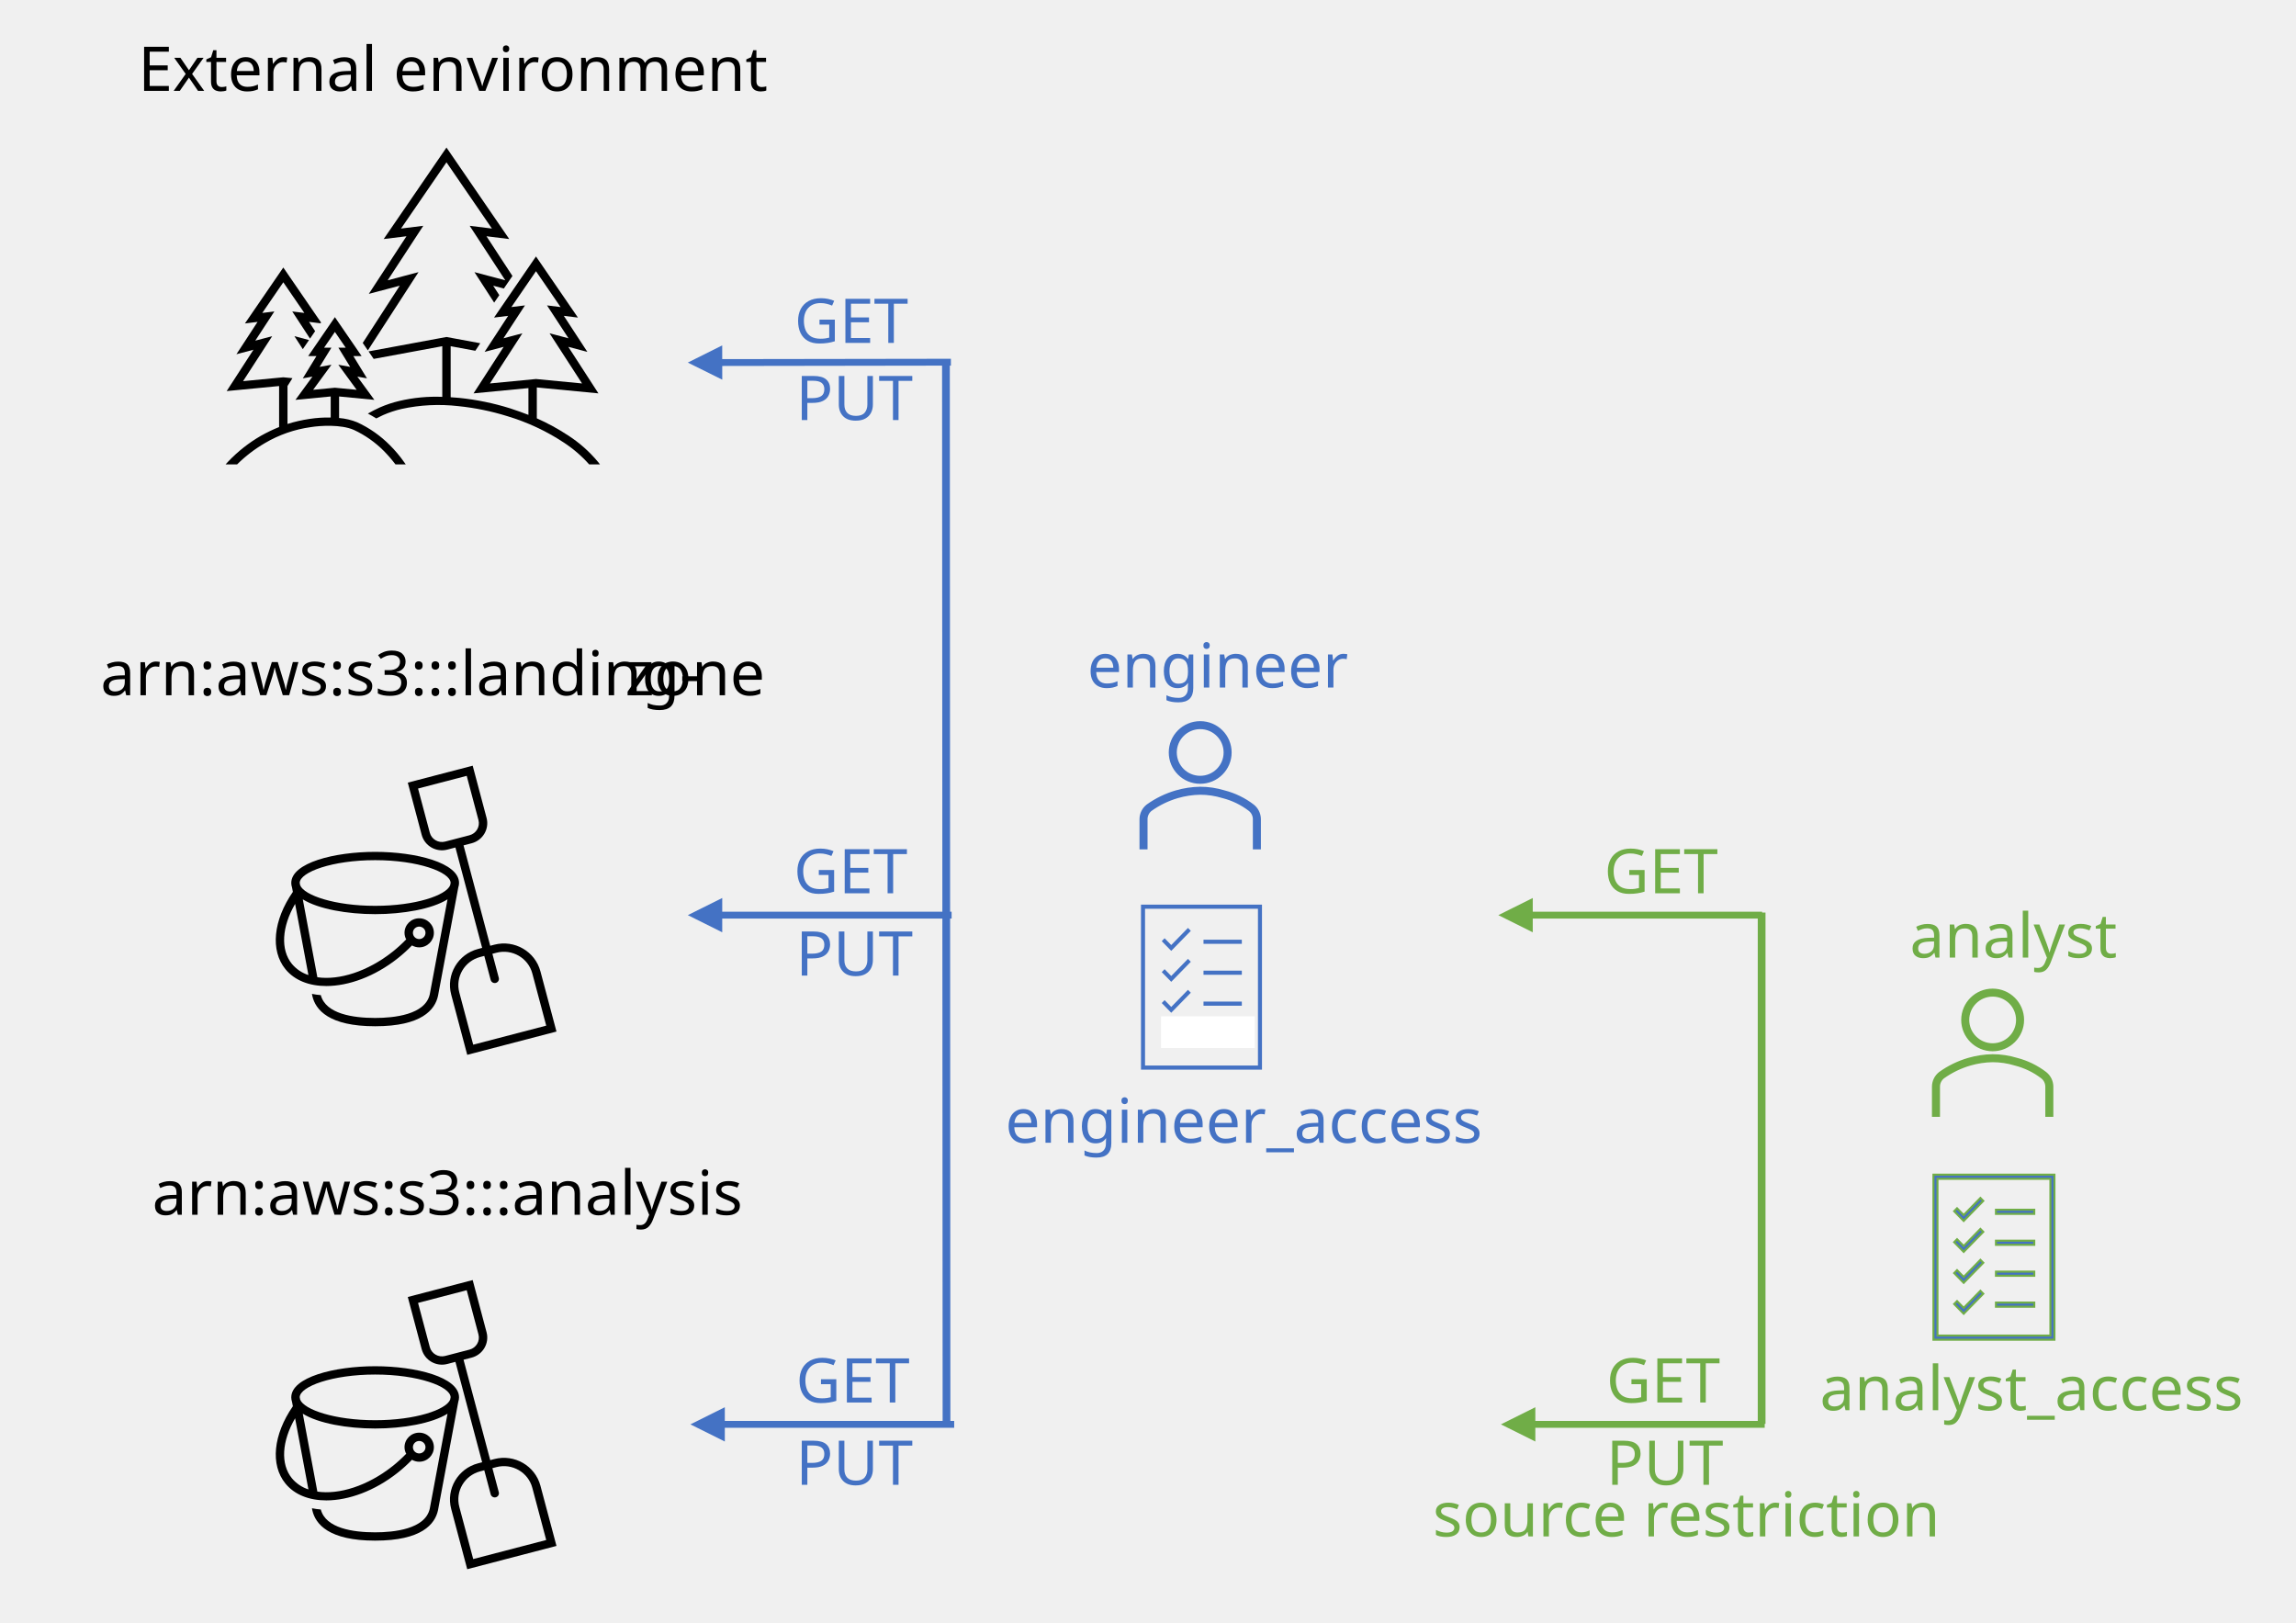
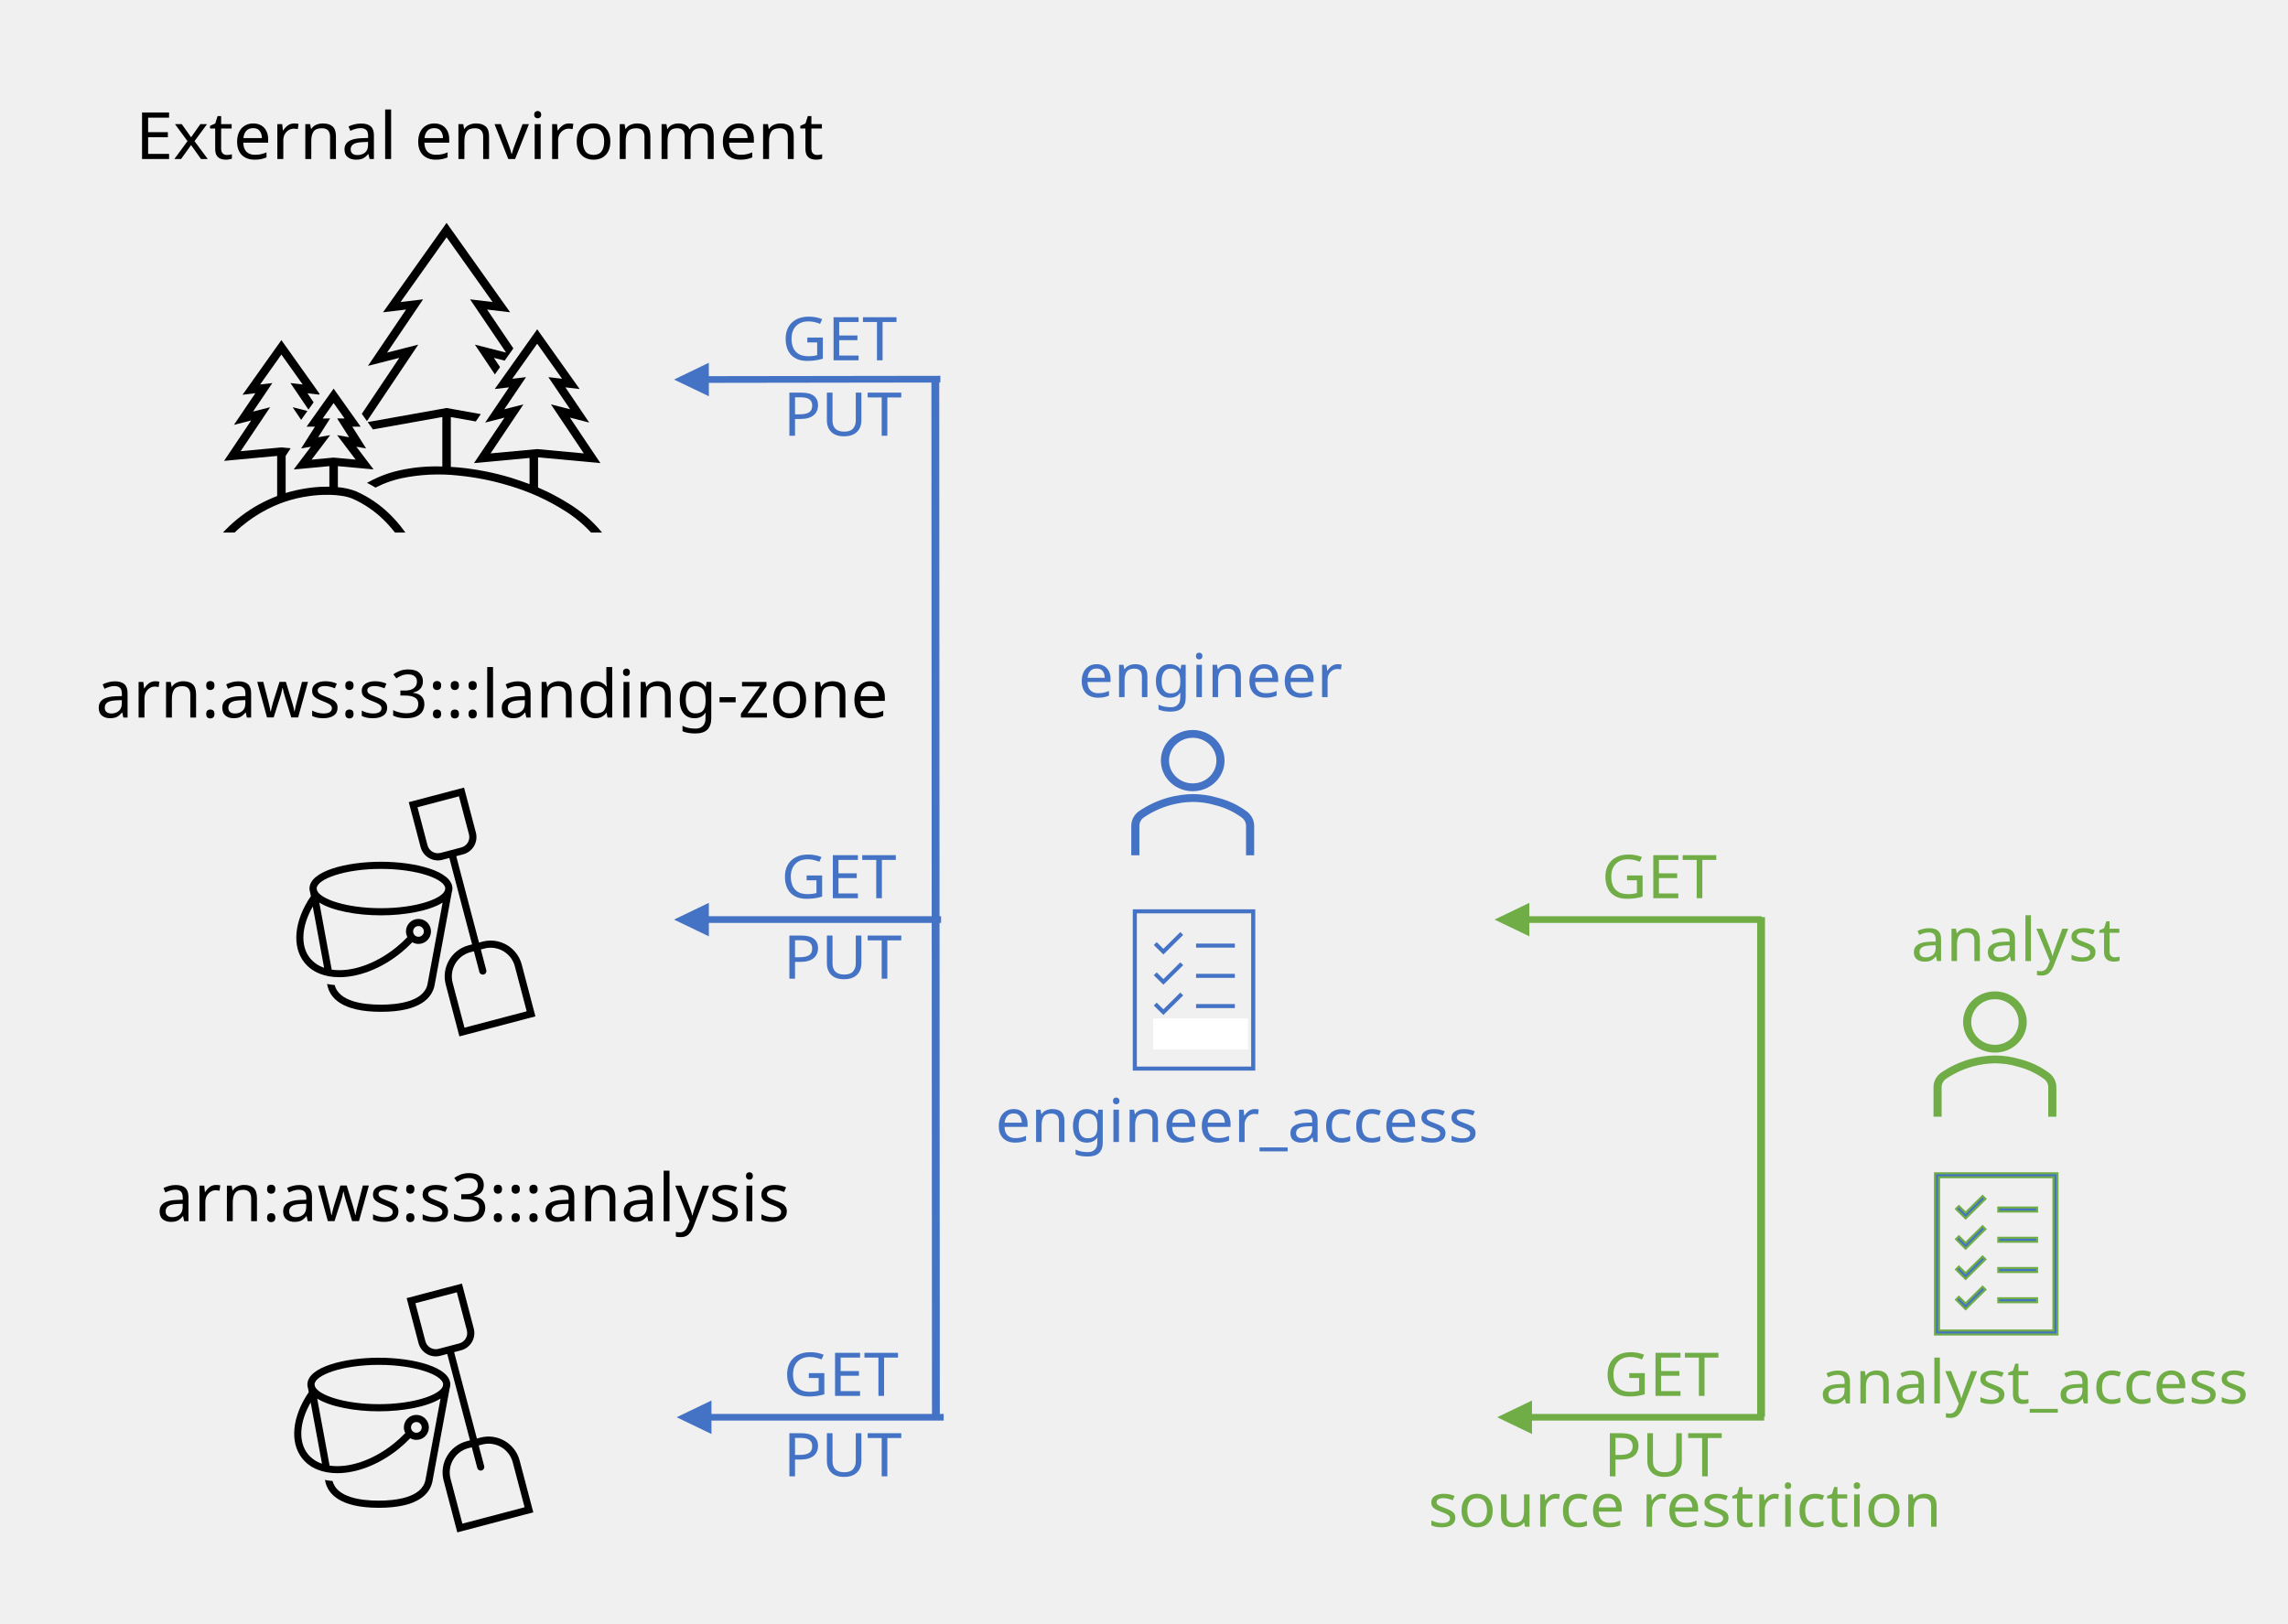
- <svg xmlns="http://www.w3.org/2000/svg" width="750" height="530" overflow="hidden" version="1.1" id="svg228">
+ <svg xmlns="http://www.w3.org/2000/svg" width="620" height="440" overflow="hidden" version="1.1" id="svg228">
  <defs id="defs68">
    <clipPath id="clip1">
      <rect x="575" y="385" width="75" height="77" id="rect5" />
    </clipPath>
    <clipPath id="clip2">
      <rect x="575" y="385" width="75" height="77" id="rect8" />
    </clipPath>
    <clipPath id="clip3">
      <rect x="575" y="385" width="75" height="77" id="rect11" />
    </clipPath>
    <clipPath id="clip4">
      <rect x="229" y="316" width="156" height="155" id="rect14" />
    </clipPath>
    <clipPath id="clip5">
      <rect x="229" y="316" width="156" height="155" id="rect17" />
    </clipPath>
    <clipPath id="clip6">
      <rect x="229" y="316" width="156" height="155" id="rect20" />
    </clipPath>
    <clipPath id="clip7">
      <rect x="229" y="83" width="156" height="155" id="rect23" />
    </clipPath>
    <clipPath id="clip8">
      <rect x="229" y="83" width="156" height="155" id="rect26" />
    </clipPath>
    <clipPath id="clip9">
      <rect x="229" y="83" width="156" height="155" id="rect29" />
    </clipPath>
    <clipPath id="clip10">
      <rect x="229" y="516" width="156" height="155" id="rect32" />
    </clipPath>
    <clipPath id="clip11">
      <rect x="229" y="516" width="156" height="155" id="rect35" />
    </clipPath>
    <clipPath id="clip12">
      <rect x="229" y="516" width="156" height="155" id="rect38" />
    </clipPath>
    <clipPath id="clip13">
      <rect x="578" y="311" width="68" height="68" id="rect41" />
    </clipPath>
    <clipPath id="clip14">
      <rect x="578" y="311" width="68" height="68" id="rect44" />
    </clipPath>
    <clipPath id="clip15">
      <rect x="578" y="311" width="68" height="68" id="rect47" />
    </clipPath>
    <clipPath id="clip16">
      <rect x="882" y="490" width="75" height="77" id="rect50" />
    </clipPath>
    <clipPath id="clip17">
      <rect x="882" y="490" width="75" height="77" id="rect53" />
    </clipPath>
    <clipPath id="clip18">
      <rect x="882" y="490" width="75" height="77" id="rect56" />
    </clipPath>
    <clipPath id="clip19">
      <rect x="885" y="415" width="68" height="68" id="rect59" />
    </clipPath>
    <clipPath id="clip20">
      <rect x="885" y="415" width="68" height="68" id="rect62" />
    </clipPath>
    <clipPath id="clip21">
      <rect x="885" y="415" width="68" height="68" id="rect65" />
    </clipPath>
+     <clipPath id="clip4-1">
+       <rect x="229" y="316" width="156" height="155" id="rect14-9" />
+     </clipPath>
+     <clipPath id="clip5-9">
+       <rect x="229" y="316" width="156" height="155" id="rect17-7" />
+     </clipPath>
+     <clipPath id="clip6-4">
+       <rect x="229" y="316" width="156" height="155" id="rect20-9" />
+     </clipPath>
  </defs>
-   <g id="g484" transform="matrix(0.8431841,0,0,0.8400107,-8.861383,-3.852805)">
+   <g id="g484" transform="matrix(0.7080957,0,0,0.6813116,-13.48089,3.704629)">
    <g clip-path="url(#clip1)" id="g94" transform="translate(-136.5254,-35.08475)">
      <g clip-path="url(#clip2)" id="g92">
        <g clip-path="url(#clip3)" id="g90">
          <path d="m 25.781,21.552 -2.573,-2.573 -1.105,1.105 3.677,3.677 7.584,-7.584 -1.105,-1.105 z" fill="#4472c4" transform="matrix(1,0,0,1.02667,575,385)" id="path72" />
          <path d="M 38.281,19.531 H 53.125 v 1.563 H 38.281 Z" fill="#4472c4" transform="matrix(1,0,0,1.02667,575,385)" id="path74" />
          <path d="m 25.781,33.27 -2.573,-2.573 -1.105,1.105 3.677,3.677 7.584,-7.584 -1.105,-1.105 z" fill="#4472c4" transform="matrix(1,0,0,1.02667,575,385)" id="path76" />
          <path d="M 38.281,31.25 H 53.125 v 1.562 H 38.281 Z" fill="#4472c4" transform="matrix(1,0,0,1.02667,575,385)" id="path78" />
          <path d="m 25.781,44.989 -2.573,-2.573 -1.105,1.105 3.677,3.677 7.584,-7.584 -1.105,-1.105 z" fill="#4472c4" transform="matrix(1,0,0,1.02667,575,385)" id="path80" />
          <path d="M 38.281,42.969 H 53.125 v 1.562 H 38.281 Z" fill="#4472c4" transform="matrix(1,0,0,1.02667,575,385)" id="path82" />
          <path d="m 25.781,56.708 -2.573,-2.573 -1.105,1.105 3.677,3.677 7.584,-7.584 -1.105,-1.105 z" fill="#4472c4" transform="matrix(1,0,0,1.02667,575,385)" id="path84" />
          <path d="M 38.281,54.688 H 53.125 V 56.25 H 38.281 Z" fill="#4472c4" transform="matrix(1,0,0,1.02667,575,385)" id="path86" />
          <path d="m 14.062,68.75 h 46.875 V 6.25 H 14.062 Z M 15.625,7.812 h 43.75 v 59.375 h -43.75 z" fill="#4472c4" transform="matrix(1,0,0,1.02667,575,385)" id="path88" />
        </g>
      </g>
    </g>
    <rect x="460.975" y="400.415" width="35" height="11" stroke="#ffffff" stroke-width="1.333" stroke-miterlimit="8" fill="#ffffff" id="rect96" />
    <text fill="#4472c4" font-family="Calibri, Calibri_MSFontService, sans-serif" font-weight="400" font-size="24px" id="text98" x="399.957" y="448.915">engineer_access</text>
    <path d="m 378.896,144.082 -89.923,0.136 0.004,2.667 89.923,-0.136 z m -88.598,-5.2 -13.323,6.687 13.343,6.647 z" fill="#4472c4" id="path100" />
-     <g clip-path="url(#clip4)" id="g110" transform="translate(-136.5254,-35.08475)">
+     <g clip-path="url(#clip4)" id="g110" transform="matrix(0.8415145,0,0,0.8805083,-81.21042,10.82831)">
      <g clip-path="url(#clip5)" id="g108">
        <g clip-path="url(#clip6)" id="g106">
          <path d="m 126.583,101.344 c -2.052,-7.758 -9.999,-12.388 -17.76,-10.348 L 107.262,91.408 96.985,52.376 100.104,51.552 c 4.311,-1.137 6.884,-5.553 5.748,-9.864 l -5.344,-20.295 -24.981,6.583 5.349,20.3 c 1.137,4.311 5.553,6.884 9.864,5.748 l 3.123,-0.824 10.287,39.034 -1.562,0.41 c -7.757,2.053 -12.387,9.999 -10.348,17.76 l 6.171,23.412 34.349,-9.052 z M 89.916,50.898 c -2.586,0.681 -5.235,-0.863 -5.917,-3.449 L 79.478,30.275 98.207,25.338 102.728,42.512 c 0.686,2.586 -0.854,5.238 -3.439,5.924 -0.002,5e-4 -0.003,8e-4 -0.005,0.001 z m 5.444,58.676 c -1.582,-6.036 2.019,-12.213 8.05,-13.81 l 1.561,-0.412 2.469,9.365 c 0.237,0.86 1.126,1.364 1.986,1.127 0.845,-0.233 1.35,-1.098 1.136,-1.949 l -2.47,-9.364 1.563,-0.412 c 6.036,-1.59 12.218,2.014 13.808,8.05 l 5.349,20.297 -28.103,7.405 z" transform="matrix(1.00645,0,0,1,229,316)" id="path102" />
          <path d="m 95.26,67.005 c 0,-7.866 -16.63,-12.109 -32.292,-12.109 -15.662,0 -32.292,4.243 -32.292,12.109 0.004,0.59 0.103,1.175 0.294,1.732 l 0.323,1.718 c -7.556,11.039 -8.719,22.766 -2.897,30.013 3.562,4.437 9.224,6.596 15.776,6.596 8.572,0 18.663,-3.698 27.542,-10.818 1.884,-1.511 3.668,-3.142 5.341,-4.883 0.031,-0.031 0.057,-0.063 0.084,-0.095 0.066,0.039 0.115,0.068 0.182,0.103 0.799,0.429 1.692,0.655 2.599,0.659 3.121,0 5.651,-2.53 5.651,-5.651 0,-3.121 -2.53,-5.651 -5.651,-5.651 -3.121,0 -5.651,2.53 -5.651,5.651 0.006,0.907 0.234,1.798 0.662,2.598 -0.075,0.043 -0.145,0.092 -0.211,0.147 -1.577,1.64 -3.258,3.176 -5.033,4.598 -9.612,7.713 -20.623,11.173 -28.969,9.924 l -5.609,-30.29 c 5.989,3.772 17.152,5.758 27.858,5.758 10.706,0 21.869,-1.986 27.858,-5.758 l -6.833,36.903 c -1.723,8.021 -13.913,9.219 -21.025,9.219 -8.528,0 -19.009,-1.571 -20.927,-8.88 -1.145,-0.087 -2.284,-0.249 -3.408,-0.484 l 0.161,0.839 c 1.204,5.362 6.381,11.754 24.174,11.754 17.898,0 23.029,-6.4 24.191,-11.815 l 7.806,-42.155 c 0.191,-0.558 0.29,-1.143 0.294,-1.732 z M 79.922,83.958 c 1.337,0 2.422,1.084 2.422,2.422 0,1.337 -1.084,2.422 -2.422,2.422 -1.337,0 -2.422,-1.084 -2.422,-2.422 0,-1.337 1.084,-2.422 2.422,-2.422 z M 30.911,98.448 c -4.432,-5.525 -3.875,-14.4 1.243,-23.316 l 5.125,27.666 c -2.491,-0.819 -4.699,-2.327 -6.368,-4.349 z M 62.969,75.885 c -15.479,0 -27.304,-4.061 -28.872,-8.002 l -0.178,-0.954 c 0.148,-4.172 12.515,-8.804 29.05,-8.804 16.535,0 28.901,4.632 29.049,8.804 l -0.178,0.954 c -1.568,3.941 -13.391,8.002 -28.872,8.002 z" transform="matrix(1.00645,0,0,1,229,316)" id="path104" />
        </g>
      </g>
    </g>
-     <g clip-path="url(#clip7)" id="g124" transform="translate(-136.5254,-35.08475)">
+     <g clip-path="url(#clip4-1)" id="g110-3" transform="matrix(0.8415145,0,0,0.8805083,-82.01537,208.1507)">
+       <g clip-path="url(#clip5-9)" id="g108-6">
+         <g clip-path="url(#clip6-4)" id="g106-3">
+           <path d="m 126.583,101.344 c -2.052,-7.758 -9.999,-12.388 -17.76,-10.348 L 107.262,91.408 96.985,52.376 100.104,51.552 c 4.311,-1.137 6.884,-5.553 5.748,-9.864 l -5.344,-20.295 -24.981,6.583 5.349,20.3 c 1.137,4.311 5.553,6.884 9.864,5.748 l 3.123,-0.824 10.287,39.034 -1.562,0.41 c -7.757,2.053 -12.387,9.999 -10.348,17.76 l 6.171,23.412 34.349,-9.052 z M 89.916,50.898 c -2.586,0.681 -5.235,-0.863 -5.917,-3.449 L 79.478,30.275 98.207,25.338 102.728,42.512 c 0.686,2.586 -0.854,5.238 -3.439,5.924 -0.002,5e-4 -0.003,8e-4 -0.005,0.001 z m 5.444,58.676 c -1.582,-6.036 2.019,-12.213 8.05,-13.81 l 1.561,-0.412 2.469,9.365 c 0.237,0.86 1.126,1.364 1.986,1.127 0.845,-0.233 1.35,-1.098 1.136,-1.949 l -2.47,-9.364 1.563,-0.412 c 6.036,-1.59 12.218,2.014 13.808,8.05 l 5.349,20.297 -28.103,7.405 z" transform="matrix(1.00645,0,0,1,229,316)" id="path102-8" />
+           <path d="m 95.26,67.005 c 0,-7.866 -16.63,-12.109 -32.292,-12.109 -15.662,0 -32.292,4.243 -32.292,12.109 0.004,0.59 0.103,1.175 0.294,1.732 l 0.323,1.718 c -7.556,11.039 -8.719,22.766 -2.897,30.013 3.562,4.437 9.224,6.596 15.776,6.596 8.572,0 18.663,-3.698 27.542,-10.818 1.884,-1.511 3.668,-3.142 5.341,-4.883 0.031,-0.031 0.057,-0.063 0.084,-0.095 0.066,0.039 0.115,0.068 0.182,0.103 0.799,0.429 1.692,0.655 2.599,0.659 3.121,0 5.651,-2.53 5.651,-5.651 0,-3.121 -2.53,-5.651 -5.651,-5.651 -3.121,0 -5.651,2.53 -5.651,5.651 0.006,0.907 0.234,1.798 0.662,2.598 -0.075,0.043 -0.145,0.092 -0.211,0.147 -1.577,1.64 -3.258,3.176 -5.033,4.598 -9.612,7.713 -20.623,11.173 -28.969,9.924 l -5.609,-30.29 c 5.989,3.772 17.152,5.758 27.858,5.758 10.706,0 21.869,-1.986 27.858,-5.758 l -6.833,36.903 c -1.723,8.021 -13.913,9.219 -21.025,9.219 -8.528,0 -19.009,-1.571 -20.927,-8.88 -1.145,-0.087 -2.284,-0.249 -3.408,-0.484 l 0.161,0.839 c 1.204,5.362 6.381,11.754 24.174,11.754 17.898,0 23.029,-6.4 24.191,-11.815 l 7.806,-42.155 c 0.191,-0.558 0.29,-1.143 0.294,-1.732 z M 79.922,83.958 c 1.337,0 2.422,1.084 2.422,2.422 0,1.337 -1.084,2.422 -2.422,2.422 -1.337,0 -2.422,-1.084 -2.422,-2.422 0,-1.337 1.084,-2.422 2.422,-2.422 z M 30.911,98.448 c -4.432,-5.525 -3.875,-14.4 1.243,-23.316 l 5.125,27.666 c -2.491,-0.819 -4.699,-2.327 -6.368,-4.349 z M 62.969,75.885 c -15.479,0 -27.304,-4.061 -28.872,-8.002 l -0.178,-0.954 c 0.148,-4.172 12.515,-8.804 29.05,-8.804 16.535,0 28.901,4.632 29.049,8.804 l -0.178,0.954 c -1.568,3.941 -13.391,8.002 -28.872,8.002 z" transform="matrix(1.00645,0,0,1,229,316)" id="path104-4" />
+         </g>
+       </g>
+     </g>
+     <g clip-path="url(#clip7)" id="g124" transform="translate(-130.0626,-13.81471)">
      <g clip-path="url(#clip8)" id="g122">
        <g clip-path="url(#clip9)" id="g120">
          <path d="m 148.725,136.245 c -3.293,-3.999 -7.179,-7.471 -11.523,-10.295 -3.814,-2.532 -7.829,-4.746 -12.005,-6.623 v -12.008 l 23.711,2.302 -11.593,-18.09 7.339,1.96 -9.067,-14.014 5.431,0.675 -16.145,-23.77 -16.144,23.77 5.43,-0.675 -9.066,14.014 7.338,-1.959 -11.592,18.09 21.128,-2.05 v 10.411 c -2.058,-0.81 -4.358,-1.638 -7.042,-2.536 -6.398,-2.021 -12.984,-3.385 -19.658,-4.072 -0.989,-0.092 -2.09,-0.175 -3.236,-0.249 V 91.285 l 9.494,1.776 1.896,-2.93 -13.004,-2.433 -29.997,5.609 1.98,2.915 26.403,-4.937 v 19.692 c -5.553,-0.227 -11.111,0.307 -16.52,1.588 -2.586,0.615 -5.11,1.464 -7.541,2.539 -1.662,0.758 -3.163,1.556 -4.582,2.373 1.112,0.581 2.184,1.224 3.226,1.888 0.858,-0.45 1.75,-0.892 2.696,-1.324 2.254,-0.993 4.593,-1.778 6.99,-2.346 7.187,-1.588 14.589,-1.962 21.899,-1.108 6.427,0.661 12.77,1.974 18.93,3.92 7.644,2.318 14.908,5.742 21.561,10.162 3.662,2.4 6.985,5.283 9.879,8.571 h 4.161 z m -41.579,-30.481 12.497,-19.501 -7.287,1.945 8.274,-12.79 -5.225,0.649 9.468,-13.938 9.469,13.938 -5.226,-0.649 8.275,12.79 -7.288,-1.946 12.497,19.501 -17.727,-1.72 z" transform="matrix(1.00645,0,0,1,229,83)" id="path112" />
          <path d="m 74.12,136.362 c -1.627,-2.343 -3.456,-4.539 -5.465,-6.565 -3.619,-3.702 -7.875,-6.721 -12.564,-8.913 -2.234,-0.922 -4.598,-1.49 -7.007,-1.683 v -8.371 l 13.576,1.318 -6.543,-9.041 3.704,0.671 -5.254,-8.663 3.19,0.018 -10.287,-15.145 -10.288,15.145 3.19,-0.018 -5.254,8.664 3.704,-0.671 -6.542,9.041 13.576,-1.318 v 8.183 c -2.726,-0.055 -5.452,0.126 -8.147,0.541 -2.875,0.43 -5.712,1.085 -8.484,1.96 v -14.743 l 1.904,-3.059 -3.518,-0.34 -15.488,1.503 11.207,-17.486 -6.505,1.736 7.344,-11.353 -4.654,0.578 8.095,-11.918 8.095,11.917 -4.653,-0.578 6.838,10.57 1.97,-2.9 -2.337,-3.613 4.419,0.549 0.203,-0.298 -14.534,-21.395 -14.771,21.748 4.86,-0.604 L 9.562,94.409 16.117,92.659 5.814,108.733 25.995,106.774 v 15.937 c -2.407,0.984 -4.748,2.123 -7.009,3.408 -4.663,2.721 -8.908,6.101 -12.606,10.035 -0.309,0.341 -0.987,1.086 -0.987,1.086 h 4.433 c 3.214,-3.216 6.825,-6.008 10.747,-8.308 5.416,-3.218 11.42,-5.323 17.66,-6.191 3.562,-0.585 11.608,-1.108 16.545,1.092 4.304,2.029 8.215,4.806 11.55,8.201 1.593,1.64 3.082,3.379 4.457,5.206 h 3.958 c 0,0 -0.325,-0.471 -0.622,-0.878 z m -27.976,-37.862 -4.549,0.823 4.532,-7.47 -2.824,0.016 4.167,-6.135 4.166,6.134 -2.824,-0.016 4.532,7.47 -4.549,-0.823 7.051,9.743 -8.376,-0.813 -8.379,0.813 z" transform="matrix(1.00645,0,0,1,229,83)" id="path114" />
          <path d="m 115.81,63.978 -9.994,-15.449 8.768,1.089 -24.167,-35.579 -24.166,35.579 8.768,-1.089 -14.496,22.409 11.919,-3.182 -14.26,22.255 1.973,2.905 19.5,-30.428 -11.868,3.169 13.705,-21.185 -8.563,1.063 17.491,-25.748 17.49,25.748 -8.562,-1.063 13.682,21.15 c 0.013,0.019 0.005,0.03 -0.017,0.024 l -11.828,-3.158 7.592,11.849 1.974,-2.906 -2.355,-3.675 4.107,1.096 z" transform="matrix(1.00645,0,0,1,229,83)" id="path116" />
          <path d="m 31.891,87.389 3.226,5.034 2.399,-3.533 z" transform="matrix(1.00645,0,0,1,229,83)" id="path118" />
        </g>
      </g>
    </g>
-     <text font-family="Calibri, Calibri_MSFontService, sans-serif" font-weight="400" font-size="24px" id="text132" x="64.012" y="39.915">External environment<tspan font-size="24px" x="49.416" y="274.915" id="tspan126">arn:aws:s3:::landing</tspan>-<tspan font-size="24px" x="252.703" y="274.915" id="tspan128">zone</tspan>
-       <tspan font-size="24px" x="69.434" y="476.915" id="tspan130">arn:aws:s3:::analysis</tspan>
-     </text>
-     <g clip-path="url(#clip10)" id="g142" transform="translate(-136.5254,-35.08475)">
-       <g clip-path="url(#clip11)" id="g140">
-         <g clip-path="url(#clip12)" id="g138">
-           <path d="m 126.583,101.344 c -2.052,-7.758 -9.999,-12.388 -17.76,-10.348 L 107.262,91.408 96.985,52.376 100.104,51.552 c 4.311,-1.137 6.884,-5.553 5.748,-9.864 l -5.344,-20.295 -24.981,6.583 5.349,20.3 c 1.137,4.311 5.553,6.884 9.864,5.748 l 3.123,-0.824 10.287,39.034 -1.562,0.41 c -7.757,2.053 -12.387,9.999 -10.348,17.76 l 6.171,23.412 34.349,-9.052 z M 89.916,50.898 c -2.586,0.681 -5.235,-0.863 -5.917,-3.449 L 79.478,30.275 98.207,25.338 102.728,42.512 c 0.686,2.586 -0.854,5.238 -3.439,5.924 -0.002,5e-4 -0.003,8e-4 -0.005,0.001 z m 5.444,58.676 c -1.582,-6.036 2.019,-12.213 8.05,-13.81 l 1.561,-0.412 2.469,9.365 c 0.237,0.86 1.126,1.364 1.986,1.127 0.845,-0.233 1.35,-1.098 1.136,-1.949 l -2.47,-9.364 1.563,-0.412 c 6.036,-1.59 12.218,2.014 13.808,8.05 l 5.349,20.297 -28.103,7.405 z" transform="matrix(1.00645,0,0,1,229,516)" id="path134" />
-           <path d="m 95.26,67.005 c 0,-7.866 -16.63,-12.109 -32.292,-12.109 -15.662,0 -32.292,4.243 -32.292,12.109 0.004,0.59 0.103,1.175 0.294,1.732 l 0.323,1.718 c -7.556,11.039 -8.719,22.766 -2.897,30.013 3.562,4.437 9.224,6.596 15.776,6.596 8.572,0 18.663,-3.698 27.542,-10.818 1.884,-1.511 3.668,-3.142 5.341,-4.883 0.031,-0.031 0.057,-0.063 0.084,-0.095 0.066,0.039 0.115,0.068 0.182,0.103 0.799,0.429 1.692,0.655 2.599,0.659 3.121,0 5.651,-2.53 5.651,-5.651 0,-3.121 -2.53,-5.651 -5.651,-5.651 -3.121,0 -5.651,2.53 -5.651,5.651 0.006,0.907 0.234,1.798 0.662,2.598 -0.075,0.043 -0.145,0.092 -0.211,0.147 -1.577,1.64 -3.258,3.176 -5.033,4.598 -9.612,7.713 -20.623,11.173 -28.969,9.924 l -5.609,-30.29 c 5.989,3.772 17.152,5.758 27.858,5.758 10.706,0 21.869,-1.986 27.858,-5.758 l -6.833,36.903 c -1.723,8.021 -13.913,9.219 -21.025,9.219 -8.528,0 -19.009,-1.571 -20.927,-8.88 -1.145,-0.087 -2.284,-0.249 -3.408,-0.484 l 0.161,0.839 c 1.204,5.362 6.381,11.754 24.174,11.754 17.898,0 23.029,-6.4 24.191,-11.815 l 7.806,-42.155 c 0.191,-0.558 0.29,-1.143 0.294,-1.732 z M 79.922,83.958 c 1.337,0 2.422,1.084 2.422,2.422 0,1.337 -1.084,2.422 -2.422,2.422 -1.337,0 -2.422,-1.084 -2.422,-2.422 0,-1.337 1.084,-2.422 2.422,-2.422 z M 30.911,98.448 c -4.432,-5.525 -3.875,-14.4 1.243,-23.316 l 5.125,27.666 c -2.491,-0.819 -4.699,-2.327 -6.368,-4.349 z M 62.969,75.885 c -15.479,0 -27.304,-4.061 -28.872,-8.002 l -0.178,-0.954 c 0.148,-4.172 12.515,-8.804 29.05,-8.804 16.535,0 28.901,4.632 29.049,8.804 l -0.178,0.954 c -1.568,3.941 -13.391,8.002 -28.872,8.002 z" transform="matrix(1.00645,0,0,1,229,516)" id="path136" />
-         </g>
-       </g>
-     </g>
+     <text font-family="Calibri, Calibri_MSFontService, sans-serif" font-weight="400" font-size="24px" id="text132" x="70.881" y="57.827" style="font-weight:400;font-size:24px;font-family:Calibri, Calibri_MSFontService, sans-serif">
+       <tspan id="tspan716" x="70.881" y="57.827">
+         <tspan style="font-style:normal;font-variant:normal;font-weight:normal;font-stretch:normal;font-size:25.915px;font-family:Calibri, Calibri_MSFontService, sans-serif;-inkscape-font-specification:'Calibri, Calibri_MSFontService, sans-serif, Normal';font-variant-ligatures:normal;font-variant-caps:normal;font-variant-numeric:normal;font-variant-east-asian:normal" id="tspan711">External environment</tspan>
+       </tspan>
+       <tspan id="tspan718" x="70.881" y="88.545">
+         <tspan style="font-style:normal;font-variant:normal;font-weight:normal;font-stretch:normal;font-size:25.915px;font-family:Calibri, Calibri_MSFontService, sans-serif;-inkscape-font-specification:'Calibri, Calibri_MSFontService, sans-serif, Normal';font-variant-ligatures:normal;font-variant-caps:normal;font-variant-numeric:normal;font-variant-east-asian:normal" id="tspan720" />
+       </tspan>
+       <tspan x="70.881" y="118.545" id="tspan722">
+         <tspan style="font-style:normal;font-variant:normal;font-weight:normal;font-stretch:normal;font-size:25.915px;font-family:Calibri, Calibri_MSFontService, sans-serif;-inkscape-font-specification:'Calibri, Calibri_MSFontService, sans-serif, Normal';font-variant-ligatures:normal;font-variant-caps:normal;font-variant-numeric:normal;font-variant-east-asian:normal" id="tspan724" />
+       </tspan>
+       <tspan x="70.881" y="148.545" id="tspan726">
+         <tspan style="font-style:normal;font-variant:normal;font-weight:normal;font-stretch:normal;font-size:25.915px;font-family:Calibri, Calibri_MSFontService, sans-serif;-inkscape-font-specification:'Calibri, Calibri_MSFontService, sans-serif, Normal';font-variant-ligatures:normal;font-variant-caps:normal;font-variant-numeric:normal;font-variant-east-asian:normal" id="tspan728" />
+       </tspan>
+       <tspan x="70.881" y="178.545" id="tspan730">
+         <tspan style="font-style:normal;font-variant:normal;font-weight:normal;font-stretch:normal;font-size:25.915px;font-family:Calibri, Calibri_MSFontService, sans-serif;-inkscape-font-specification:'Calibri, Calibri_MSFontService, sans-serif, Normal';font-variant-ligatures:normal;font-variant-caps:normal;font-variant-numeric:normal;font-variant-east-asian:normal" id="tspan732" />
+       </tspan>
+       <tspan x="70.881" y="208.545" id="tspan734">
+         <tspan style="font-style:normal;font-variant:normal;font-weight:normal;font-stretch:normal;font-size:25.915px;font-family:Calibri, Calibri_MSFontService, sans-serif;-inkscape-font-specification:'Calibri, Calibri_MSFontService, sans-serif, Normal';font-variant-ligatures:normal;font-variant-caps:normal;font-variant-numeric:normal;font-variant-east-asian:normal" id="tspan736" />
+       </tspan>
+       <tspan x="70.881" y="238.545" id="tspan738">
+         <tspan style="font-style:normal;font-variant:normal;font-weight:normal;font-stretch:normal;font-size:25.915px;font-family:Calibri, Calibri_MSFontService, sans-serif;-inkscape-font-specification:'Calibri, Calibri_MSFontService, sans-serif, Normal';font-variant-ligatures:normal;font-variant-caps:normal;font-variant-numeric:normal;font-variant-east-asian:normal" id="tspan740" />
+       </tspan>
+       <tspan x="70.881" y="268.545" id="tspan742">
+         <tspan style="font-style:normal;font-variant:normal;font-weight:normal;font-stretch:normal;font-size:25.915px;font-family:Calibri, Calibri_MSFontService, sans-serif;-inkscape-font-specification:'Calibri, Calibri_MSFontService, sans-serif, Normal';font-variant-ligatures:normal;font-variant-caps:normal;font-variant-numeric:normal;font-variant-east-asian:normal" id="tspan744" />
+       </tspan>
+       <tspan x="70.881" y="298.545" id="tspan746">
+         <tspan style="font-style:normal;font-variant:normal;font-weight:normal;font-stretch:normal;font-size:25.915px;font-family:Calibri, Calibri_MSFontService, sans-serif;-inkscape-font-specification:'Calibri, Calibri_MSFontService, sans-serif, Normal';font-variant-ligatures:normal;font-variant-caps:normal;font-variant-numeric:normal;font-variant-east-asian:normal" id="tspan748" />
+       </tspan>
+       <tspan x="70.881" y="328.545" id="tspan750">
+         <tspan style="font-style:normal;font-variant:normal;font-weight:normal;font-stretch:normal;font-size:25.915px;font-family:Calibri, Calibri_MSFontService, sans-serif;-inkscape-font-specification:'Calibri, Calibri_MSFontService, sans-serif, Normal';font-variant-ligatures:normal;font-variant-caps:normal;font-variant-numeric:normal;font-variant-east-asian:normal" id="tspan752" />
+       </tspan>
+       <tspan x="70.881" y="358.545" id="tspan754">
+         <tspan style="font-style:normal;font-variant:normal;font-weight:normal;font-stretch:normal;font-size:25.915px;font-family:Calibri, Calibri_MSFontService, sans-serif;-inkscape-font-specification:'Calibri, Calibri_MSFontService, sans-serif, Normal';font-variant-ligatures:normal;font-variant-caps:normal;font-variant-numeric:normal;font-variant-east-asian:normal" id="tspan756" />
+       </tspan>
+       <tspan x="70.881" y="388.545" id="tspan758">
+         <tspan style="font-style:normal;font-variant:normal;font-weight:normal;font-stretch:normal;font-size:25.915px;font-family:Calibri, Calibri_MSFontService, sans-serif;-inkscape-font-specification:'Calibri, Calibri_MSFontService, sans-serif, Normal';font-variant-ligatures:normal;font-variant-caps:normal;font-variant-numeric:normal;font-variant-east-asian:normal" id="tspan760" />
+       </tspan>
+       <tspan x="70.881" y="418.545" id="tspan762">
+         <tspan style="font-style:normal;font-variant:normal;font-weight:normal;font-stretch:normal;font-size:25.915px;font-family:Calibri, Calibri_MSFontService, sans-serif;-inkscape-font-specification:'Calibri, Calibri_MSFontService, sans-serif, Normal';font-variant-ligatures:normal;font-variant-caps:normal;font-variant-numeric:normal;font-variant-east-asian:normal" id="tspan764" />
+       </tspan>
+       <tspan x="70.881" y="448.545" id="tspan766">
+         <tspan style="font-style:normal;font-variant:normal;font-weight:normal;font-stretch:normal;font-size:25.915px;font-family:Calibri, Calibri_MSFontService, sans-serif;-inkscape-font-specification:'Calibri, Calibri_MSFontService, sans-serif, Normal';font-variant-ligatures:normal;font-variant-caps:normal;font-variant-numeric:normal;font-variant-east-asian:normal" id="tspan768" />
+       </tspan>
+       <tspan x="70.881" y="478.545" id="tspan770">
+         <tspan style="font-style:normal;font-variant:normal;font-weight:normal;font-stretch:normal;font-size:25.915px;font-family:Calibri, Calibri_MSFontService, sans-serif;-inkscape-font-specification:'Calibri, Calibri_MSFontService, sans-serif, Normal';font-variant-ligatures:normal;font-variant-caps:normal;font-variant-numeric:normal;font-variant-east-asian:normal" id="tspan772" />
+       </tspan>
+       <tspan x="70.881" y="478.545" id="tspan774">
+         <tspan style="font-style:normal;font-variant:normal;font-weight:normal;font-stretch:normal;font-size:25.915px;font-family:Calibri, Calibri_MSFontService, sans-serif;-inkscape-font-specification:'Calibri, Calibri_MSFontService, sans-serif, Normal';font-variant-ligatures:normal;font-variant-caps:normal;font-variant-numeric:normal;font-variant-east-asian:normal" id="tspan776" />
+       </tspan>
+     </text>
    <g clip-path="url(#clip13)" id="g152" transform="translate(-136.5254,-35.08475)">
      <g clip-path="url(#clip14)" id="g150">
        <g clip-path="url(#clip15)" id="g148">
          <path d="m 612,322.333 c 5.477,0 9.917,4.44 9.917,9.917 0,5.477 -4.44,9.917 -9.917,9.917 -5.477,0 -9.917,-4.44 -9.917,-9.917 0.006,-5.475 4.442,-9.911 9.917,-9.917 m 0,-1.416 c -6.259,0 -11.333,5.074 -11.333,11.333 0,6.259 5.074,11.333 11.333,11.333 6.259,0 11.333,-5.074 11.333,-11.333 0,-6.259 -5.074,-11.333 -11.333,-11.333 z" stroke="#4472c4" stroke-width="1.692" id="path144" />
          <path d="m 634.667,369.083 h -1.417 v -10.979 c -0.034,-1.504 -0.743,-2.914 -1.93,-3.838 -3.107,-2.384 -6.664,-4.114 -10.457,-5.087 -2.871,-0.884 -5.858,-1.337 -8.863,-1.346 -3.004,0.052 -5.987,0.505 -8.871,1.346 -3.754,1.1 -7.295,2.824 -10.475,5.1 -1.176,0.926 -1.874,2.329 -1.904,3.825 v 10.979 h -1.417 v -10.979 c 0.035,-1.935 0.94,-3.751 2.462,-4.945 3.324,-2.385 7.026,-4.191 10.952,-5.342 3.008,-0.876 6.12,-1.347 9.253,-1.4 3.139,0.007 6.26,0.48 9.261,1.401 3.974,1.024 7.699,2.842 10.95,5.346 1.52,1.194 2.421,3.008 2.456,4.94 z" stroke="#4472c4" stroke-width="1.692" id="path146" />
        </g>
      </g>
    </g>
    <text fill="#4472c4" font-family="Calibri, Calibri_MSFontService, sans-serif" font-weight="400" font-size="24px" id="text156" x="318.228" y="137.915">GET<tspan font-size="24px" x="431.702" y="271.915" id="tspan154">engineer</tspan>
    </text>
    <path d="m 376.975,145.415 0.218,412.581" stroke="#4472c4" stroke-width="3" stroke-miterlimit="8" fill="none" fill-rule="evenodd" id="path158" />
    <path d="m 379.17,359.082 -90.195,9e-5 v 2.667 l 90.195,-10e-5 z m -88.862,-5.333 -13.333,6.667 13.333,6.667 z" fill="#4472c4" id="path160" />
    <text fill="#4472c4" font-family="Calibri, Calibri_MSFontService, sans-serif" font-weight="400" font-size="24px" id="text164" x="317.956" y="351.915">GET<tspan font-size="24px" x="318.797" y="383.915" id="tspan162">PUT</tspan>
    </text>
    <path d="m 380.17,557.082 -90.195,9e-5 v 2.667 l 90.195,-1e-4 z m -88.862,-5.333 -13.333,6.667 13.333,6.667 z" fill="#4472c4" id="path166" />
    <text fill="#4472c4" font-family="Calibri, Calibri_MSFontService, sans-serif" font-weight="400" font-size="24px" id="text172" x="318.797" y="549.915">GET<tspan font-size="24px" x="318.797" y="581.915" id="tspan168">PUT</tspan>
      <tspan font-size="24px" x="318.797" y="167.915" id="tspan170">PUT</tspan>
    </text>
    <path d="m 693.17,359.082 -90.195,9e-5 v 2.667 l 90.195,-10e-5 z m -88.862,-5.333 -13.333,6.667 13.333,6.667 z" fill="#70ad47" id="path174" />
    <text fill="#70ad47" font-family="Calibri, Calibri_MSFontService, sans-serif" font-weight="400" font-size="24px" id="text176" x="631.933" y="351.915">GET</text>
    <path d="m 694.17,557.082 -90.195,9e-5 v 2.667 l 90.195,-1e-4 z m -88.862,-5.333 -13.333,6.667 13.333,6.667 z" fill="#70ad47" id="path178" />
    <text fill="#70ad47" font-family="Calibri, Calibri_MSFontService, sans-serif" font-weight="400" font-size="24px" id="text182" x="632.775" y="549.915">GET<tspan font-size="24px" x="632.775" y="581.915" id="tspan180">PUT</tspan>
    </text>
    <path d="m 692.975,359.415 v 198.797" stroke="#70ad47" stroke-width="3" stroke-miterlimit="8" fill="none" fill-rule="evenodd" id="path184" />
    <g clip-path="url(#clip16)" id="g208" transform="translate(-136.5254,-35.08475)">
      <g clip-path="url(#clip17)" id="g206">
        <g clip-path="url(#clip18)" id="g204">
          <path d="m 25.781,21.552 -2.573,-2.573 -1.105,1.105 3.677,3.677 7.584,-7.584 -1.105,-1.105 z" stroke="#70ad47" stroke-width="0.781" fill="#4472c4" transform="matrix(1,0,0,1.02667,882,490)" id="path186" />
          <path d="M 38.281,19.531 H 53.125 v 1.563 H 38.281 Z" stroke="#70ad47" stroke-width="0.781" fill="#4472c4" transform="matrix(1,0,0,1.02667,882,490)" id="path188" />
          <path d="m 25.781,33.27 -2.573,-2.573 -1.105,1.105 3.677,3.677 7.584,-7.584 -1.105,-1.105 z" stroke="#70ad47" stroke-width="0.781" fill="#4472c4" transform="matrix(1,0,0,1.02667,882,490)" id="path190" />
          <path d="M 38.281,31.25 H 53.125 v 1.562 H 38.281 Z" stroke="#70ad47" stroke-width="0.781" fill="#4472c4" transform="matrix(1,0,0,1.02667,882,490)" id="path192" />
          <path d="m 25.781,44.989 -2.573,-2.573 -1.105,1.105 3.677,3.677 7.584,-7.584 -1.105,-1.105 z" stroke="#70ad47" stroke-width="0.781" fill="#4472c4" transform="matrix(1,0,0,1.02667,882,490)" id="path194" />
          <path d="M 38.281,42.969 H 53.125 v 1.562 H 38.281 Z" stroke="#70ad47" stroke-width="0.781" fill="#4472c4" transform="matrix(1,0,0,1.02667,882,490)" id="path196" />
          <path d="m 25.781,56.708 -2.573,-2.573 -1.105,1.105 3.677,3.677 7.584,-7.584 -1.105,-1.105 z" stroke="#70ad47" stroke-width="0.781" fill="#4472c4" transform="matrix(1,0,0,1.02667,882,490)" id="path198" />
          <path d="M 38.281,54.688 H 53.125 V 56.25 H 38.281 Z" stroke="#70ad47" stroke-width="0.781" fill="#4472c4" transform="matrix(1,0,0,1.02667,882,490)" id="path200" />
          <path d="m 14.062,68.75 h 46.875 V 6.25 H 14.062 Z M 15.625,7.812 h 43.75 v 59.375 h -43.75 z" stroke="#70ad47" stroke-width="0.781" fill="#4472c4" transform="matrix(1,0,0,1.02667,882,490)" id="path202" />
        </g>
      </g>
    </g>
    <text fill="#70ad47" font-family="Calibri, Calibri_MSFontService, sans-serif" font-weight="400" font-size="24px" id="text212" x="715.481" y="552.915">analyst_access</text>
    <g clip-path="url(#clip19)" id="g222" transform="translate(-136.5254,-35.08475)">
      <g clip-path="url(#clip20)" id="g220">
        <g clip-path="url(#clip21)" id="g218">
          <path d="m 919,426.333 c 5.477,0 9.917,4.44 9.917,9.917 0,5.477 -4.44,9.917 -9.917,9.917 -5.477,0 -9.917,-4.44 -9.917,-9.917 0.006,-5.475 4.442,-9.911 9.917,-9.917 m 0,-1.416 c -6.259,0 -11.333,5.074 -11.333,11.333 0,6.259 5.074,11.333 11.333,11.333 6.259,0 11.333,-5.074 11.333,-11.333 0,-6.259 -5.074,-11.333 -11.333,-11.333 z" stroke="#70ad47" stroke-width="1.692" id="path214" />
          <path d="m 941.667,473.083 h -1.417 v -10.979 c -0.034,-1.504 -0.743,-2.914 -1.93,-3.838 -3.107,-2.384 -6.664,-4.114 -10.457,-5.087 -2.871,-0.884 -5.858,-1.337 -8.863,-1.346 -3.004,0.052 -5.987,0.505 -8.871,1.346 -3.754,1.1 -7.295,2.824 -10.475,5.1 -1.176,0.926 -1.874,2.329 -1.904,3.825 v 10.979 h -1.417 v -10.979 c 0.035,-1.935 0.94,-3.751 2.462,-4.945 3.324,-2.385 7.026,-4.191 10.952,-5.342 3.008,-0.876 6.12,-1.347 9.253,-1.4 3.139,0.007 6.26,0.48 9.261,1.401 3.974,1.024 7.699,2.842 10.95,5.346 1.52,1.194 2.421,3.008 2.456,4.94 z" stroke="#70ad47" stroke-width="1.692" id="path216" />
        </g>
      </g>
    </g>
    <text fill="#70ad47" font-family="Calibri, Calibri_MSFontService, sans-serif" font-weight="400" font-size="24px" id="text224" x="750.343" y="376.915">analyst</text>
    <text fill="#70ad47" font-family="Calibri, Calibri_MSFontService, sans-serif" font-weight="400" font-size="24px" id="text182-1" x="565.553" y="601.971">
      <tspan id="tspan542" x="565.553" y="601.971">source restriction</tspan>
    </text>
+     <text xml:space="preserve" style="font-style:normal;font-variant:normal;font-weight:normal;font-stretch:normal;font-size:25.915px;font-family:Calibri, Calibri_MSFontService, sans-serif;-inkscape-font-specification:'Calibri, Calibri_MSFontService, sans-serif, Normal';font-variant-ligatures:normal;font-variant-caps:normal;font-variant-numeric:normal;font-variant-east-asian:normal;fill:#000000;stroke-width:3.504" x="56.744" y="274.682" id="text780" transform="scale(0.9809049,1.019467)">
+       <tspan id="tspan778" style="stroke-width:3.504" x="56.744" y="274.682">arn:aws:s3:::landing-zone</tspan>
+     </text>
+     <text xml:space="preserve" style="font-style:normal;font-variant:normal;font-weight:normal;font-stretch:normal;font-size:25.915px;font-family:Calibri, Calibri_MSFontService, sans-serif;-inkscape-font-specification:'Calibri, Calibri_MSFontService, sans-serif, Normal';font-variant-ligatures:normal;font-variant-caps:normal;font-variant-numeric:normal;font-variant-east-asian:normal;fill:#000000;stroke-width:3.504" x="80.488" y="471.241" id="text784" transform="scale(0.9809049,1.019467)">
+       <tspan id="tspan782" style="stroke-width:3.504" x="80.488" y="471.241">arn:aws:s3:::analysis</tspan>
+     </text>
  </g>
</svg>
